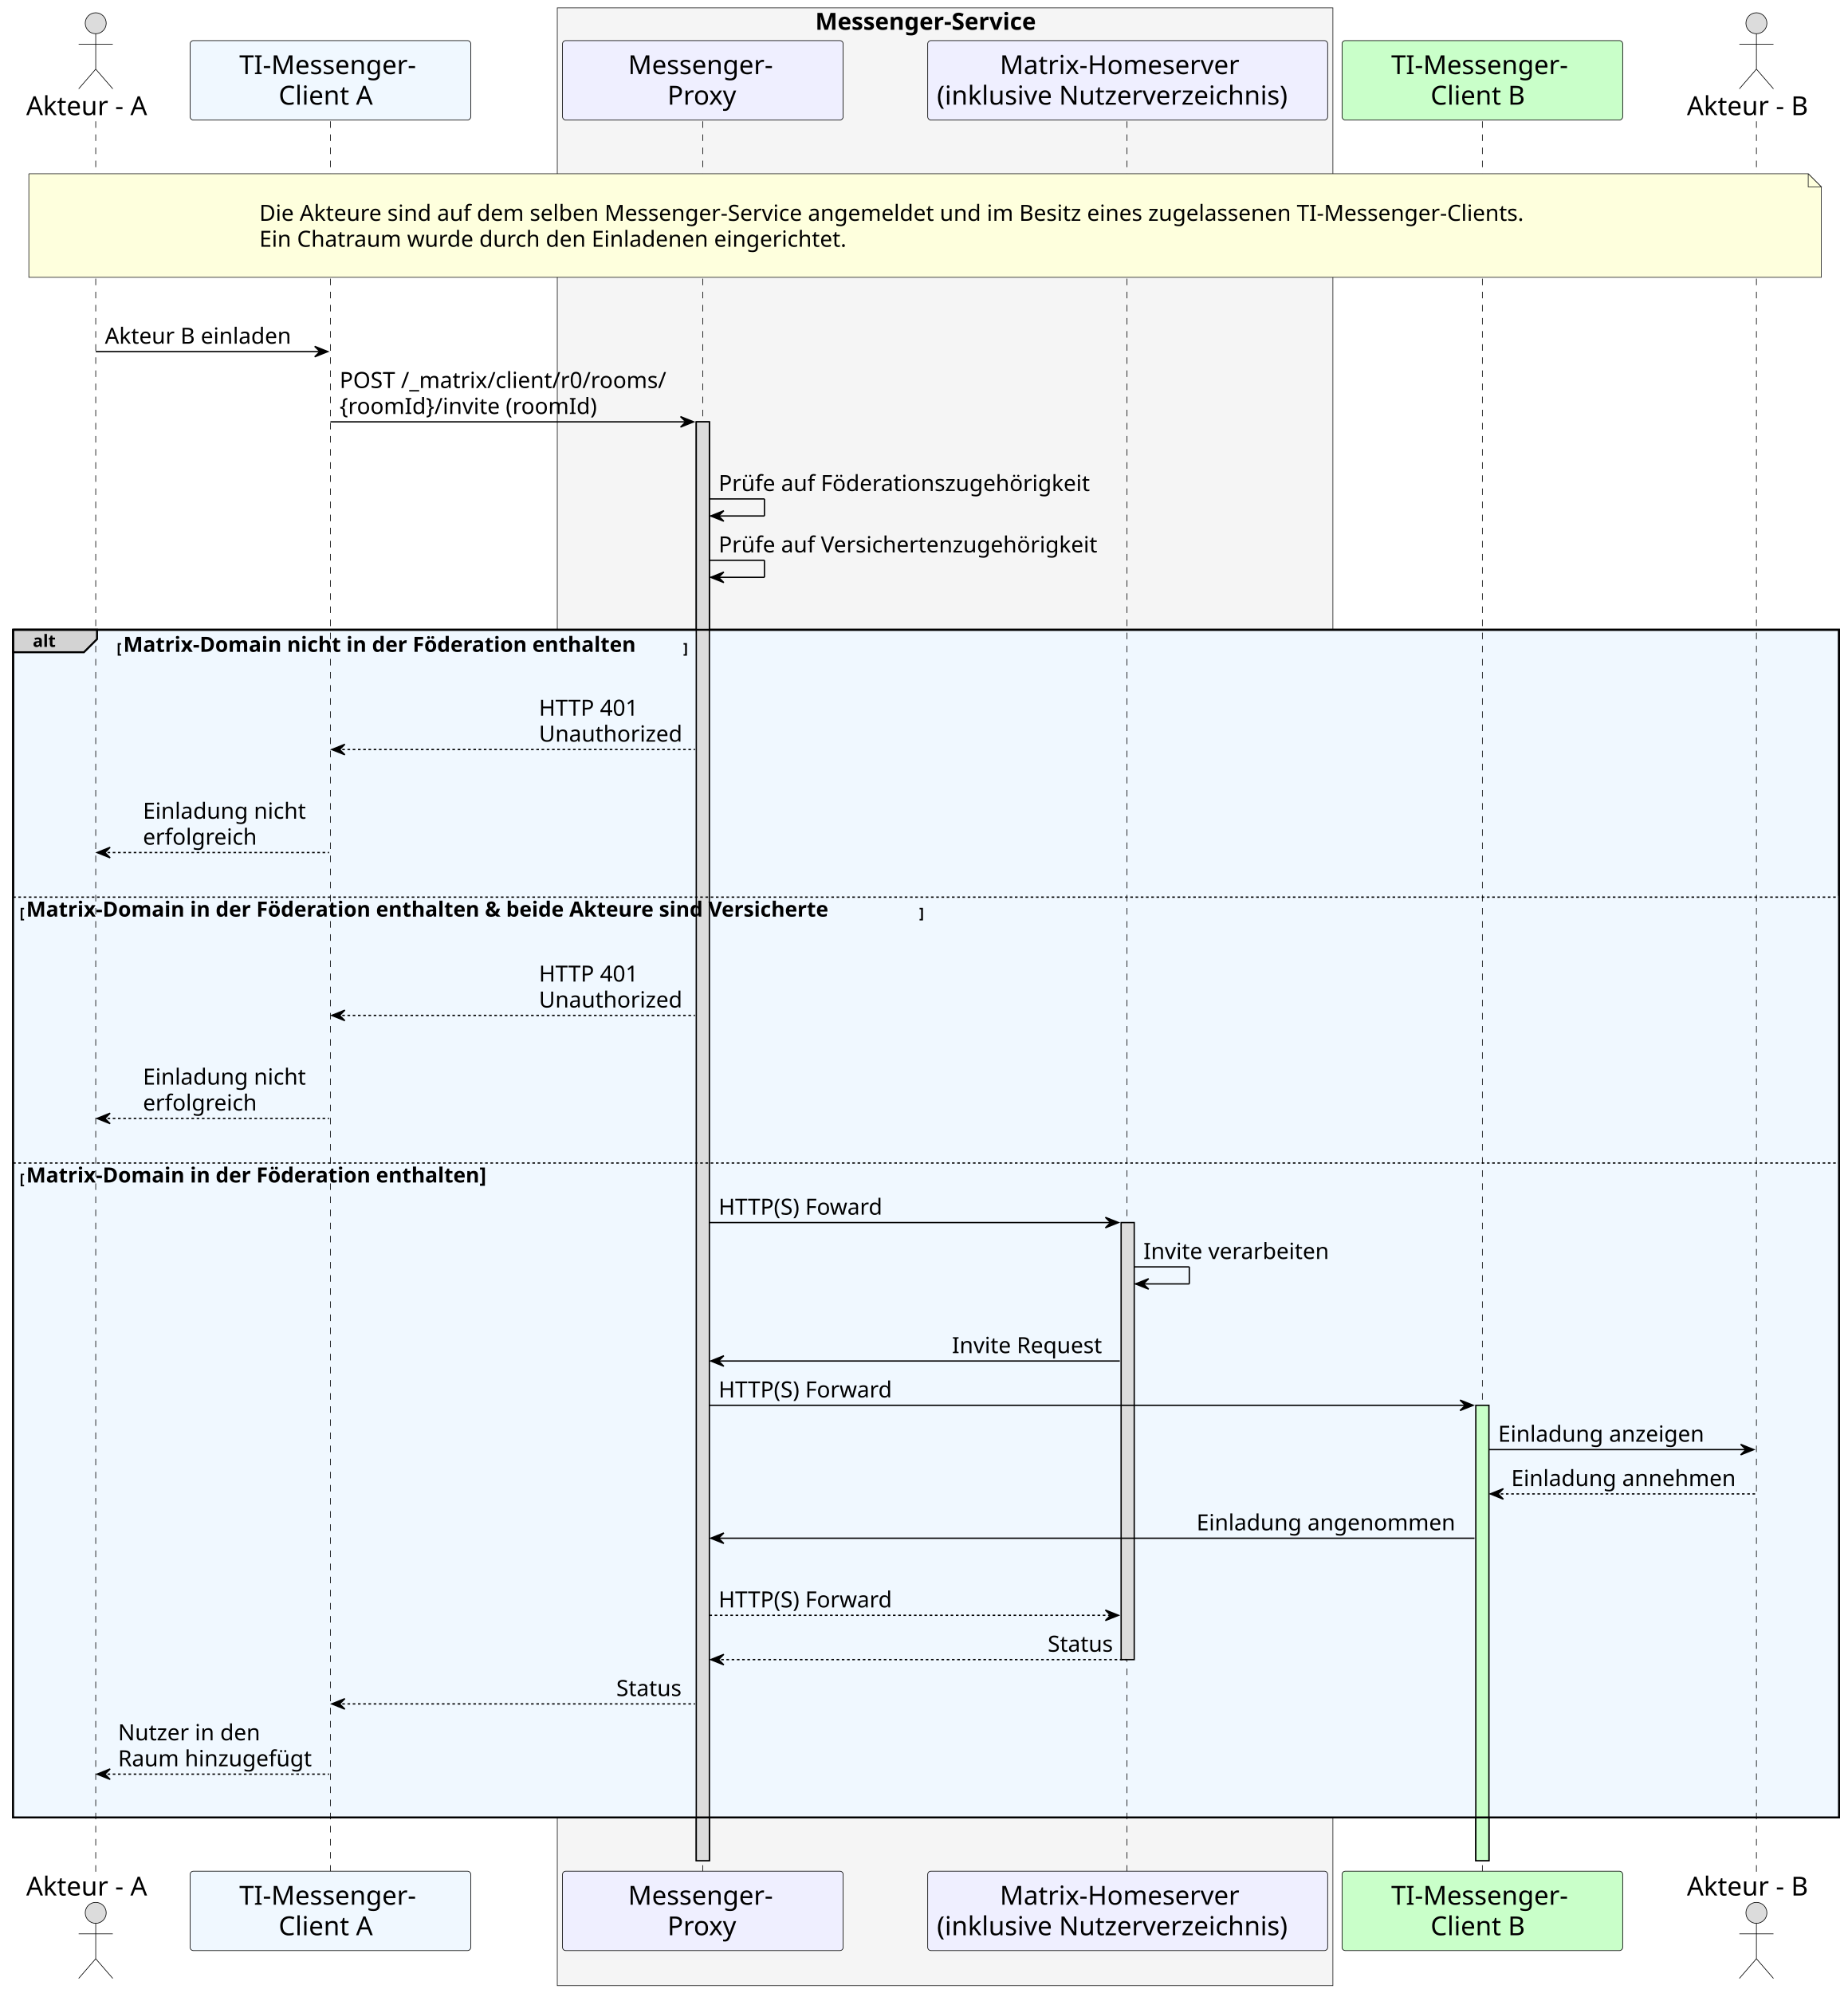
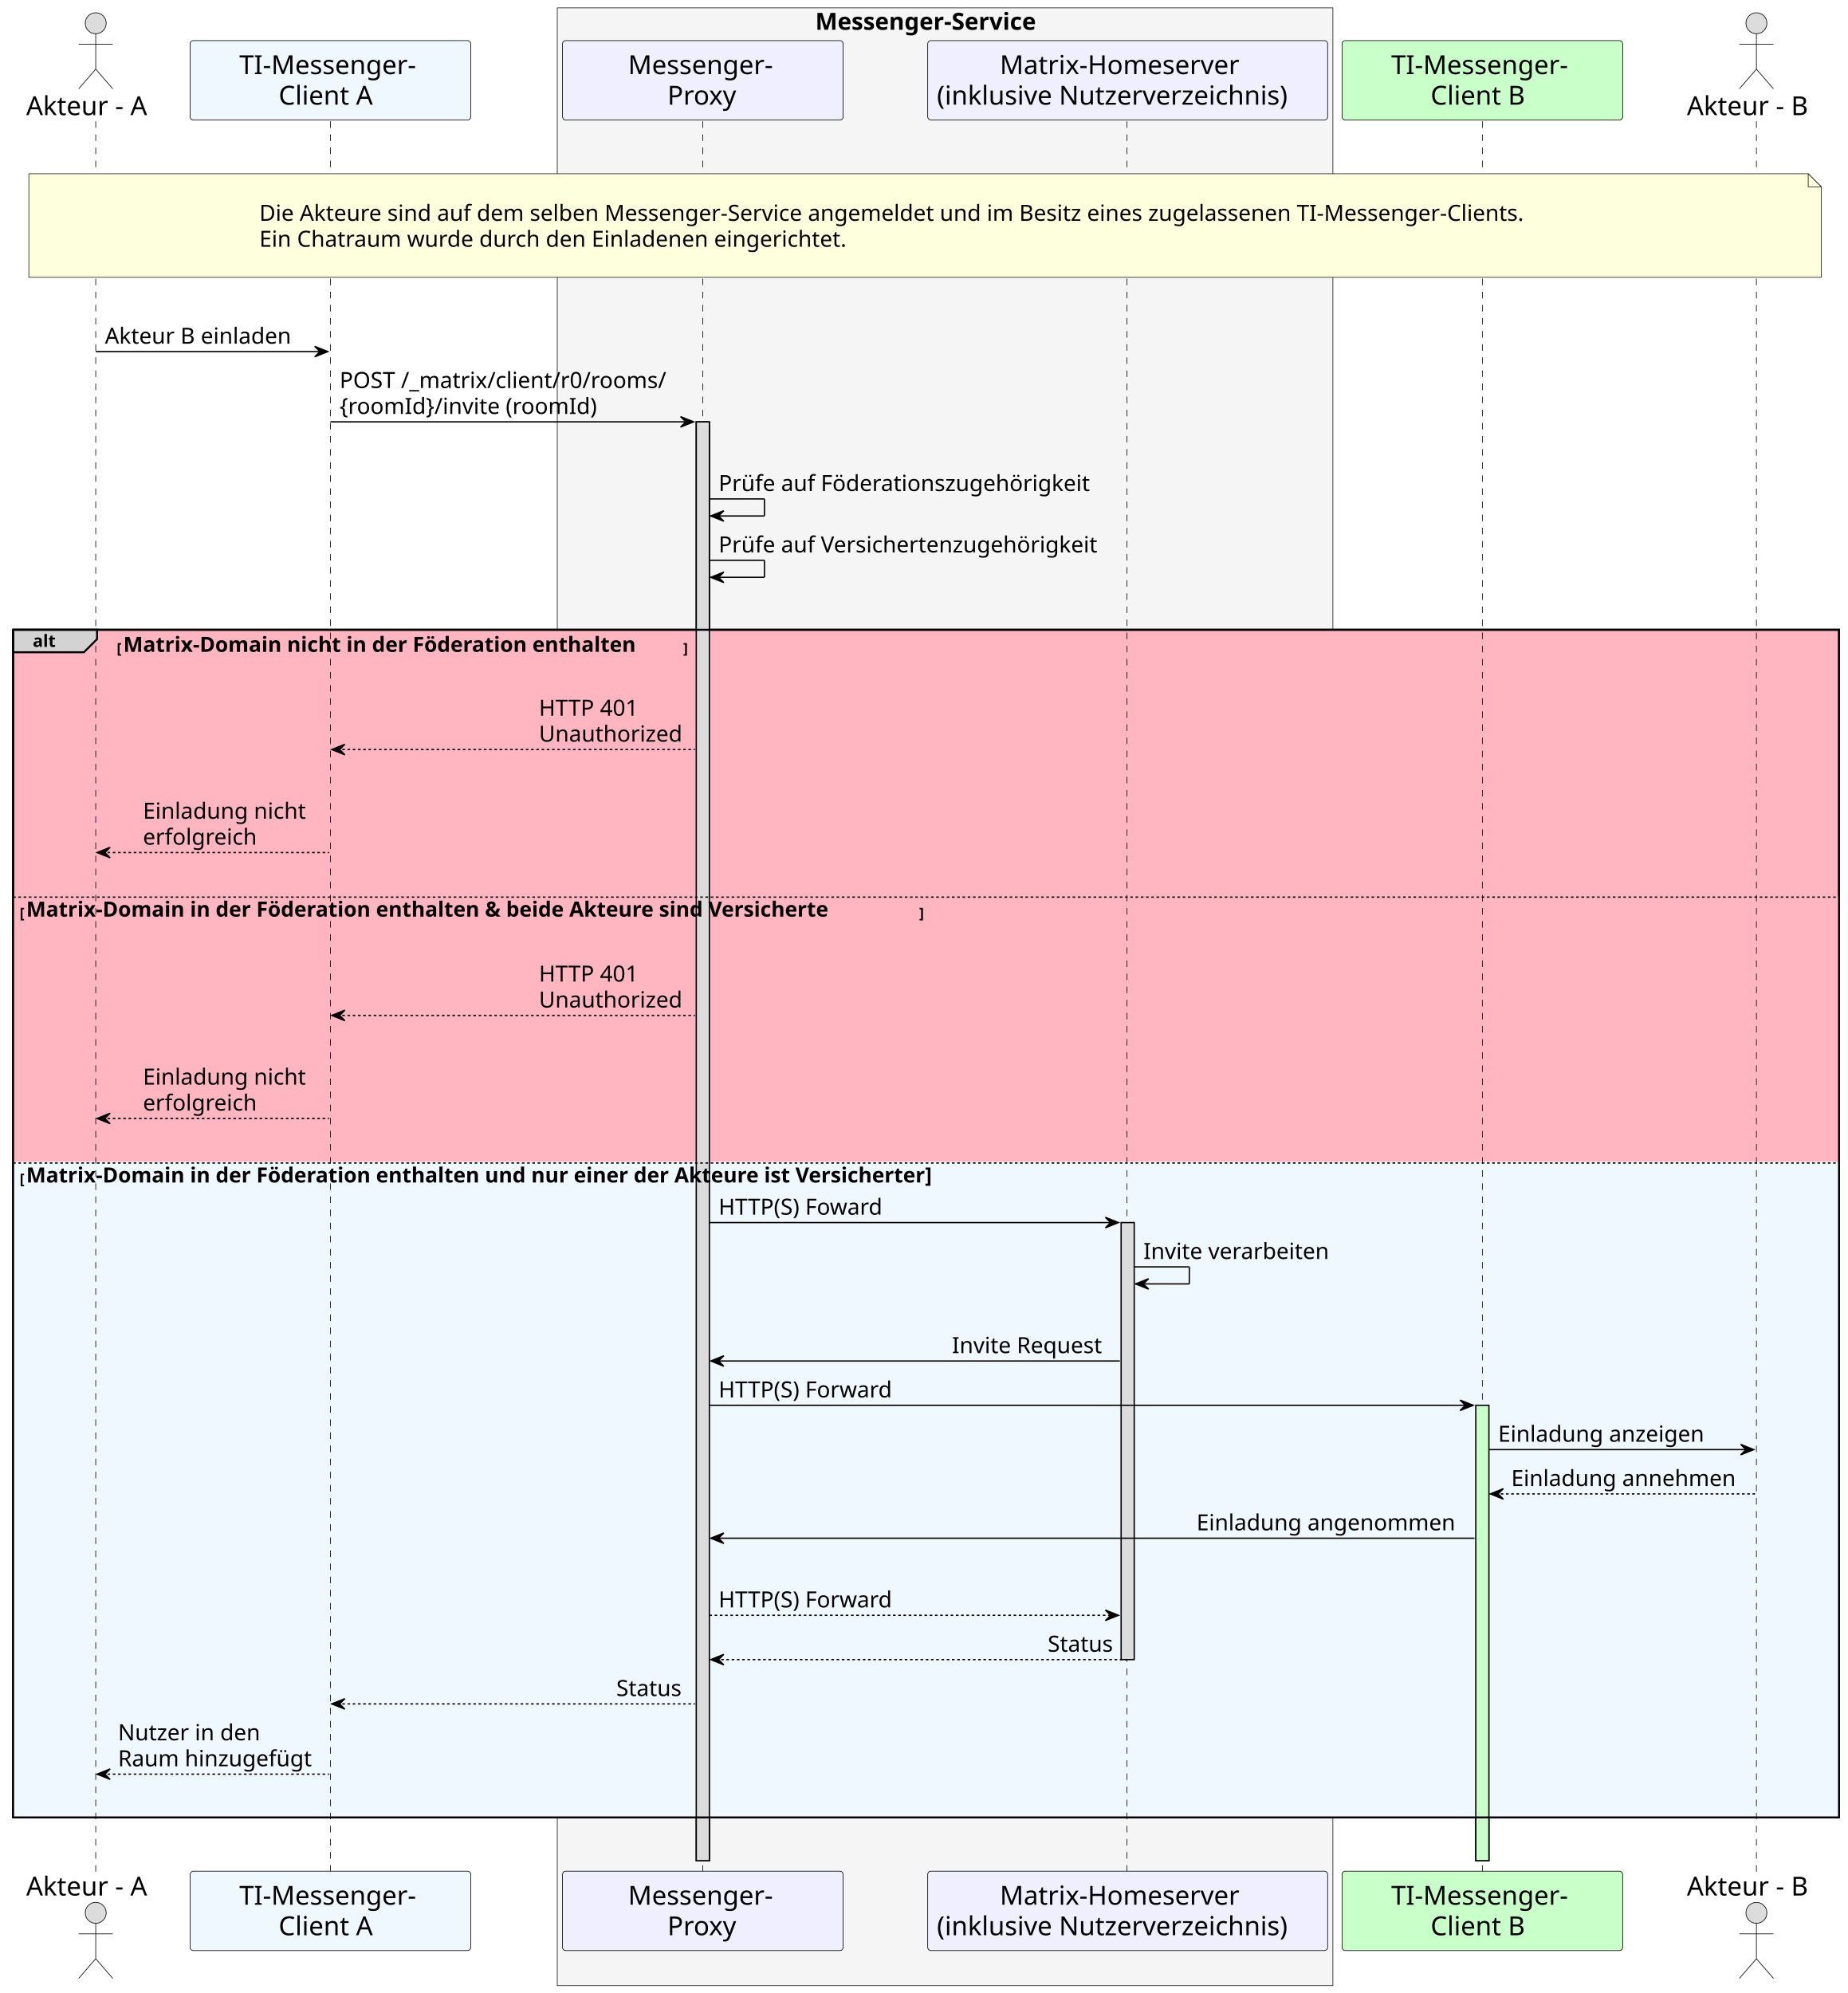
<svg xmlns="http://www.w3.org/2000/svg" contentStyleType="text/css" height="1520px" preserveAspectRatio="none" style="width:1409px;height:1520px;background:#FFFFFF;" version="1.1" viewBox="0 0 1409 1520" width="1409px" zoomAndPan="magnify">
  <defs />
  <g>
    <rect fill="#F5F5F5" height="1508.375" style="stroke:#181818;stroke-width:0.5;" width="591.5" x="425" y="6" />
    <text fill="#000000" font-family="sans-serif" font-size="18" font-weight="bold" lengthAdjust="spacing" textLength="193" x="621.75" y="22.708">Messenger-Service</text>
    <text fill="#000000" font-family="sans-serif" font-size="13" font-weight="bold" lengthAdjust="spacing" textLength="5" x="814.75" y="23.887"> </text>
    <rect fill="#DCDCDC" height="1097.367" style="stroke:#000000;stroke-width:1.0;" width="10" x="531" y="321.727" />
    <rect fill="#DCDCDC" height="333.312" style="stroke:#000000;stroke-width:1.0;" width="10" x="855" y="932.414" />
    <rect fill="#C9FFC9" height="347.312" style="stroke:#000000;stroke-width:1.0;" width="10" x="1125.5" y="1071.781" />
-     <rect fill="#F0F8FF" height="905.789" style="stroke:#000000;stroke-width:1.5;" width="1392.5" x="10" y="480.305" />
-     <rect fill="#F0F8FF" height="202.781" style="stroke:none;stroke-width:1.0;" width="1392.5" x="10" y="683.219" />
+     <rect fill="#FFB6C1" height="905.789" style="stroke:#000000;stroke-width:1.5;" width="1392.5" x="10" y="480.305" />
+     <rect fill="#FFB6C1" height="202.781" style="stroke:none;stroke-width:1.0;" width="1392.5" x="10" y="683.219" />
    <rect fill="#F0F8FF" height="500.094" style="stroke:none;stroke-width:1.0;" width="1392.5" x="10" y="886" />
    <line style="stroke:#000000;stroke-width:0.5;stroke-dasharray:5.0,5.0;" x1="73" x2="73" y1="92.516" y2="1428.094" />
    <line style="stroke:#000000;stroke-width:0.5;stroke-dasharray:5.0,5.0;" x1="252" x2="252" y1="92.516" y2="1428.094" />
    <line style="stroke:#000000;stroke-width:0.5;stroke-dasharray:5.0,5.0;" x1="536" x2="536" y1="92.516" y2="1428.094" />
    <line style="stroke:#000000;stroke-width:0.5;stroke-dasharray:5.0,5.0;" x1="859.5" x2="859.5" y1="92.516" y2="1428.094" />
    <line style="stroke:#000000;stroke-width:0.5;stroke-dasharray:5.0,5.0;" x1="1130.5" x2="1130.5" y1="92.516" y2="1428.094" />
    <line style="stroke:#000000;stroke-width:0.5;stroke-dasharray:5.0,5.0;" x1="1339.5" x2="1339.5" y1="92.516" y2="1428.094" />
    <text fill="#000000" font-family="Aapex" font-size="20" lengthAdjust="spacing" textLength="100" x="20" y="87.799">Akteur - A</text>
    <ellipse cx="73" cy="17.734" fill="#DCDCDC" rx="8" ry="8" style="stroke:#000000;stroke-width:0.5;" />
    <path d="M73,25.734 L73,52.734 M60,33.734 L86,33.734 M73,52.734 L60,67.734 M73,52.734 L86,67.734 " fill="none" style="stroke:#000000;stroke-width:0.5;" />
    <text fill="#000000" font-family="Aapex" font-size="20" lengthAdjust="spacing" textLength="100" x="20" y="1445.658">Akteur - A</text>
    <ellipse cx="73" cy="1458.875" fill="#DCDCDC" rx="8" ry="8" style="stroke:#000000;stroke-width:0.5;" />
    <path d="M73,1466.875 L73,1493.875 M60,1474.875 L86,1474.875 M73,1493.875 L60,1508.875 M73,1493.875 L86,1508.875 " fill="none" style="stroke:#000000;stroke-width:0.5;" />
    <rect fill="#F0F8FF" height="60.562" rx="2.5" ry="2.5" style="stroke:#000000;stroke-width:0.5;" width="214" x="145" y="30.953" />
    <text fill="#000000" font-family="Impact" font-size="20" lengthAdjust="spacing" textLength="139" x="182.5" y="56.518">TI-Messenger-</text>
    <text fill="#000000" font-family="Impact" font-size="20" lengthAdjust="spacing" textLength="79" x="212.5" y="79.799">Client A</text>
    <rect fill="#F0F8FF" height="60.562" rx="2.5" ry="2.5" style="stroke:#000000;stroke-width:0.5;" width="214" x="145" y="1427.094" />
    <text fill="#000000" font-family="Impact" font-size="20" lengthAdjust="spacing" textLength="139" x="182.5" y="1452.658">TI-Messenger-</text>
    <text fill="#000000" font-family="Impact" font-size="20" lengthAdjust="spacing" textLength="79" x="212.5" y="1475.939">Client A</text>
    <rect fill="#EFEFFF" height="60.562" rx="2.5" ry="2.5" style="stroke:#000000;stroke-width:0.5;" width="214" x="429" y="30.953" />
    <text fill="#000000" font-family="Impact" font-size="20" lengthAdjust="spacing" textLength="114" x="479" y="56.518">Messenger-</text>
    <text fill="#000000" font-family="Impact" font-size="20" lengthAdjust="spacing" textLength="54" x="509" y="79.799">Proxy</text>
    <rect fill="#EFEFFF" height="60.562" rx="2.5" ry="2.5" style="stroke:#000000;stroke-width:0.5;" width="214" x="429" y="1427.094" />
    <text fill="#000000" font-family="Impact" font-size="20" lengthAdjust="spacing" textLength="114" x="479" y="1452.658">Messenger-</text>
    <text fill="#000000" font-family="Impact" font-size="20" lengthAdjust="spacing" textLength="54" x="509" y="1475.939">Proxy</text>
    <rect fill="#EFEFFF" height="60.562" rx="2.5" ry="2.5" style="stroke:#000000;stroke-width:0.5;" width="305" x="707.5" y="30.953" />
    <text fill="#000000" font-family="Impact" font-size="20" lengthAdjust="spacing" textLength="189" x="762.5" y="56.518">Matrix-Homeserver</text>
    <text fill="#000000" font-family="Impact" font-size="20" lengthAdjust="spacing" textLength="291" x="714.5" y="79.799">(inklusive Nutzerverzeichnis)</text>
    <rect fill="#EFEFFF" height="60.562" rx="2.5" ry="2.5" style="stroke:#000000;stroke-width:0.5;" width="305" x="707.5" y="1427.094" />
    <text fill="#000000" font-family="Impact" font-size="20" lengthAdjust="spacing" textLength="189" x="762.5" y="1452.658">Matrix-Homeserver</text>
    <text fill="#000000" font-family="Impact" font-size="20" lengthAdjust="spacing" textLength="291" x="714.5" y="1475.939">(inklusive Nutzerverzeichnis)</text>
    <rect fill="#C9FFC9" height="60.562" rx="2.5" ry="2.5" style="stroke:#000000;stroke-width:0.5;" width="214" x="1023.5" y="30.953" />
    <text fill="#000000" font-family="Impact" font-size="20" lengthAdjust="spacing" textLength="139" x="1061" y="56.518">TI-Messenger-</text>
    <text fill="#000000" font-family="Impact" font-size="20" lengthAdjust="spacing" textLength="79" x="1091" y="79.799">Client B</text>
    <rect fill="#C9FFC9" height="60.562" rx="2.5" ry="2.5" style="stroke:#000000;stroke-width:0.5;" width="214" x="1023.5" y="1427.094" />
    <text fill="#000000" font-family="Impact" font-size="20" lengthAdjust="spacing" textLength="139" x="1061" y="1452.658">TI-Messenger-</text>
    <text fill="#000000" font-family="Impact" font-size="20" lengthAdjust="spacing" textLength="79" x="1091" y="1475.939">Client B</text>
    <text fill="#000000" font-family="Aapex" font-size="20" lengthAdjust="spacing" textLength="100" x="1286.5" y="87.799">Akteur - B</text>
    <ellipse cx="1339.5" cy="17.734" fill="#DCDCDC" rx="8" ry="8" style="stroke:#000000;stroke-width:0.5;" />
    <path d="M1339.5,25.734 L1339.5,52.734 M1326.5,33.734 L1352.5,33.734 M1339.5,52.734 L1326.5,67.734 M1339.5,52.734 L1352.5,67.734 " fill="none" style="stroke:#000000;stroke-width:0.5;" />
    <text fill="#000000" font-family="Aapex" font-size="20" lengthAdjust="spacing" textLength="100" x="1286.5" y="1445.658">Akteur - B</text>
    <ellipse cx="1339.5" cy="1458.875" fill="#DCDCDC" rx="8" ry="8" style="stroke:#000000;stroke-width:0.5;" />
    <path d="M1339.5,1466.875 L1339.5,1493.875 M1326.5,1474.875 L1352.5,1474.875 M1339.5,1493.875 L1326.5,1508.875 M1339.5,1493.875 L1352.5,1508.875 " fill="none" style="stroke:#000000;stroke-width:0.5;" />
    <rect fill="#DCDCDC" height="1097.367" style="stroke:#000000;stroke-width:1.0;" width="10" x="531" y="321.727" />
    <rect fill="#DCDCDC" height="333.312" style="stroke:#000000;stroke-width:1.0;" width="10" x="855" y="932.414" />
    <rect fill="#C9FFC9" height="347.312" style="stroke:#000000;stroke-width:1.0;" width="10" x="1125.5" y="1071.781" />
    <path d="M22,132.516 L22,211.516 L1389,211.516 L1389,142.516 L1379,132.516 L22,132.516 " fill="#FEFFDD" style="stroke:#181818;stroke-width:0.5;" />
    <path d="M1379,132.516 L1379,142.516 L1389,142.516 L1379,132.516 " fill="#FEFFDD" style="stroke:#181818;stroke-width:0.5;" />
    <text fill="#000000" font-family="sans-serif" font-size="13" lengthAdjust="spacing" textLength="4" x="197.75" y="149.583"> </text>
    <text fill="#000000" font-family="sans-serif" font-size="17" lengthAdjust="spacing" textLength="1007" x="197.75" y="168.428">Die Akteure sind auf dem selben Messenger-Service angemeldet und im Besitz eines zugelassenen TI-Messenger-Clients.</text>
    <text fill="#000000" font-family="sans-serif" font-size="17" lengthAdjust="spacing" textLength="473" x="197.75" y="188.217">Ein Chatraum wurde durch den Einladenen eingerichtet.</text>
    <text fill="#000000" font-family="sans-serif" font-size="13" lengthAdjust="spacing" textLength="4" x="197.75" y="204.293"> </text>
    <polygon fill="#000000" points="240,264.148,250,268.148,240,272.148,244,268.148" style="stroke:#000000;stroke-width:1.0;" />
    <line style="stroke:#000000;stroke-width:1.0;" x1="73" x2="246" y1="268.148" y2="268.148" />
    <text fill="#000000" font-family="sans-serif" font-size="17" lengthAdjust="spacing" textLength="150" x="80" y="262.139">Akteur B einladen</text>
    <polygon fill="#000000" points="519,317.727,529,321.727,519,325.727,523,321.727" style="stroke:#000000;stroke-width:1.0;" />
    <line style="stroke:#000000;stroke-width:1.0;" x1="252" x2="525" y1="321.727" y2="321.727" />
    <text fill="#000000" font-family="sans-serif" font-size="17" lengthAdjust="spacing" textLength="260" x="259" y="295.928">POST /_matrix/client/r0/rooms/</text>
    <text fill="#000000" font-family="sans-serif" font-size="17" lengthAdjust="spacing" textLength="215" x="259" y="315.717">{roomId}/invite (roomId)</text>
    <line style="stroke:#000000;stroke-width:1.0;" x1="541" x2="583" y1="380.516" y2="380.516" />
    <line style="stroke:#000000;stroke-width:1.0;" x1="583" x2="583" y1="380.516" y2="393.516" />
    <line style="stroke:#000000;stroke-width:1.0;" x1="542" x2="583" y1="393.516" y2="393.516" />
    <polygon fill="#000000" points="552,389.516,542,393.516,552,397.516,548,393.516" style="stroke:#000000;stroke-width:1.0;" />
    <text fill="#000000" font-family="sans-serif" font-size="17" lengthAdjust="spacing" textLength="293" x="548" y="374.506">Prüfe auf Föderationszugehörigkeit</text>
    <line style="stroke:#000000;stroke-width:1.0;" x1="541" x2="583" y1="427.305" y2="427.305" />
    <line style="stroke:#000000;stroke-width:1.0;" x1="583" x2="583" y1="427.305" y2="440.305" />
    <line style="stroke:#000000;stroke-width:1.0;" x1="542" x2="583" y1="440.305" y2="440.305" />
    <polygon fill="#000000" points="552,436.305,542,440.305,552,444.305,548,440.305" style="stroke:#000000;stroke-width:1.0;" />
    <text fill="#000000" font-family="sans-serif" font-size="17" lengthAdjust="spacing" textLength="300" x="548" y="421.295">Prüfe auf Versichertenzugehörigkeit</text>
    <path d="M10,480.305 L74,480.305 L74,487.438 L64,497.438 L10,497.438 L10,480.305 " fill="#D3D3D3" style="stroke:#000000;stroke-width:1.5;" />
    <rect fill="none" height="905.789" style="stroke:#000000;stroke-width:1.5;" width="1392.5" x="10" y="480.305" />
    <text fill="#000000" font-family="sans-serif" font-size="13" font-weight="bold" lengthAdjust="spacing" textLength="19" x="25" y="493.372">alt</text>
    <text fill="#000000" font-family="sans-serif" font-size="11" font-weight="bold" lengthAdjust="spacing" textLength="5" x="89" y="498.335">[</text>
    <text fill="#000000" font-family="sans-serif" font-size="16" font-weight="bold" lengthAdjust="spacing" textLength="427" x="94" y="497.156">Matrix-Domain nicht in der Föderation enthalten</text>
    <text fill="#000000" font-family="sans-serif" font-size="11" font-weight="bold" lengthAdjust="spacing" textLength="5" x="521" y="498.335">]</text>
    <polygon fill="#000000" points="263,567.641,253,571.641,263,575.641,259,571.641" style="stroke:#000000;stroke-width:1.0;" />
    <line style="stroke:#000000;stroke-width:1.0;stroke-dasharray:2.0,2.0;" x1="257" x2="530" y1="571.641" y2="571.641" />
    <text fill="#000000" font-family="sans-serif" font-size="17" lengthAdjust="spacing" textLength="81" x="411" y="545.842">HTTP 401</text>
    <text fill="#000000" font-family="sans-serif" font-size="17" lengthAdjust="spacing" textLength="113" x="411" y="565.631">Unauthorized</text>
    <polygon fill="#000000" points="84,646.219,74,650.219,84,654.219,80,650.219" style="stroke:#000000;stroke-width:1.0;" />
    <line style="stroke:#000000;stroke-width:1.0;stroke-dasharray:2.0,2.0;" x1="78" x2="251" y1="650.219" y2="650.219" />
    <text fill="#000000" font-family="sans-serif" font-size="17" lengthAdjust="spacing" textLength="131" x="109" y="624.42">Einladung nicht</text>
    <text fill="#000000" font-family="sans-serif" font-size="17" lengthAdjust="spacing" textLength="89" x="109" y="644.21">erfolgreich</text>
    <line style="stroke:#000000;stroke-width:1.0;stroke-dasharray:2.0,2.0;" x1="10" x2="1402.5" y1="684.219" y2="684.219" />
    <text fill="#000000" font-family="sans-serif" font-size="11" font-weight="bold" lengthAdjust="spacing" textLength="5" x="15" y="700.25">[</text>
    <text fill="#000000" font-family="sans-serif" font-size="16" font-weight="bold" lengthAdjust="spacing" textLength="681" x="20" y="699.07">Matrix-Domain in der Föderation enthalten &amp; beide Akteure sind Versicherte</text>
    <text fill="#000000" font-family="sans-serif" font-size="11" font-weight="bold" lengthAdjust="spacing" textLength="5" x="701" y="700.25">]</text>
    <polygon fill="#000000" points="263,770.422,253,774.422,263,778.422,259,774.422" style="stroke:#000000;stroke-width:1.0;" />
    <line style="stroke:#000000;stroke-width:1.0;stroke-dasharray:2.0,2.0;" x1="257" x2="530" y1="774.422" y2="774.422" />
    <text fill="#000000" font-family="sans-serif" font-size="17" lengthAdjust="spacing" textLength="81" x="411" y="748.624">HTTP 401</text>
    <text fill="#000000" font-family="sans-serif" font-size="17" lengthAdjust="spacing" textLength="113" x="411" y="768.413">Unauthorized</text>
    <polygon fill="#000000" points="84,849,74,853,84,857,80,853" style="stroke:#000000;stroke-width:1.0;" />
    <line style="stroke:#000000;stroke-width:1.0;stroke-dasharray:2.0,2.0;" x1="78" x2="251" y1="853" y2="853" />
    <text fill="#000000" font-family="sans-serif" font-size="17" lengthAdjust="spacing" textLength="131" x="109" y="827.202">Einladung nicht</text>
    <text fill="#000000" font-family="sans-serif" font-size="17" lengthAdjust="spacing" textLength="89" x="109" y="846.991">erfolgreich</text>
    <line style="stroke:#000000;stroke-width:1.0;stroke-dasharray:2.0,2.0;" x1="10" x2="1402.5" y1="887" y2="887" />
    <text fill="#000000" font-family="sans-serif" font-size="11" font-weight="bold" lengthAdjust="spacing" textLength="5" x="15" y="903.031">[</text>
-     <text fill="#000000" font-family="sans-serif" font-size="16" font-weight="bold" lengthAdjust="spacing" textLength="384" x="20" y="901.852">Matrix-Domain in der Föderation enthalten]</text>
+     <text fill="#000000" font-family="sans-serif" font-size="16" font-weight="bold" lengthAdjust="spacing" textLength="770" x="20" y="901.852">Matrix-Domain in der Föderation enthalten und nur einer der Akteure ist Versicherter]</text>
    <polygon fill="#000000" points="843,928.414,853,932.414,843,936.414,847,932.414" style="stroke:#000000;stroke-width:1.0;" />
    <line style="stroke:#000000;stroke-width:1.0;" x1="541" x2="849" y1="932.414" y2="932.414" />
    <text fill="#000000" font-family="sans-serif" font-size="17" lengthAdjust="spacing" textLength="135" x="548" y="926.405">HTTP(S) Foward</text>
    <line style="stroke:#000000;stroke-width:1.0;" x1="865" x2="907" y1="966.203" y2="966.203" />
    <line style="stroke:#000000;stroke-width:1.0;" x1="907" x2="907" y1="966.203" y2="979.203" />
    <line style="stroke:#000000;stroke-width:1.0;" x1="866" x2="907" y1="979.203" y2="979.203" />
    <polygon fill="#000000" points="876,975.203,866,979.203,876,983.203,872,979.203" style="stroke:#000000;stroke-width:1.0;" />
    <text fill="#000000" font-family="sans-serif" font-size="17" lengthAdjust="spacing" textLength="151" x="872" y="960.194">Invite verarbeiten</text>
    <polygon fill="#000000" points="552,1033.992,542,1037.992,552,1041.992,548,1037.992" style="stroke:#000000;stroke-width:1.0;" />
    <line style="stroke:#000000;stroke-width:1.0;" x1="546" x2="854" y1="1037.992" y2="1037.992" />
    <text fill="#000000" font-family="sans-serif" font-size="17" lengthAdjust="spacing" textLength="122" x="726" y="1031.983">Invite Request</text>
    <polygon fill="#000000" points="1113.5,1067.781,1123.5,1071.781,1113.5,1075.781,1117.5,1071.781" style="stroke:#000000;stroke-width:1.0;" />
    <line style="stroke:#000000;stroke-width:1.0;" x1="541" x2="1119.5" y1="1071.781" y2="1071.781" />
    <text fill="#000000" font-family="sans-serif" font-size="17" lengthAdjust="spacing" textLength="142" x="548" y="1065.772">HTTP(S) Forward</text>
    <polygon fill="#000000" points="1327.5,1101.57,1337.5,1105.57,1327.5,1109.57,1331.5,1105.57" style="stroke:#000000;stroke-width:1.0;" />
    <line style="stroke:#000000;stroke-width:1.0;" x1="1135.5" x2="1333.5" y1="1105.57" y2="1105.57" />
    <text fill="#000000" font-family="sans-serif" font-size="17" lengthAdjust="spacing" textLength="164" x="1142.5" y="1099.561">Einladung anzeigen</text>
    <polygon fill="#000000" points="1146.5,1135.359,1136.5,1139.359,1146.5,1143.359,1142.5,1139.359" style="stroke:#000000;stroke-width:1.0;" />
    <line style="stroke:#000000;stroke-width:1.0;stroke-dasharray:2.0,2.0;" x1="1140.5" x2="1338.5" y1="1139.359" y2="1139.359" />
    <text fill="#000000" font-family="sans-serif" font-size="17" lengthAdjust="spacing" textLength="180" x="1152.5" y="1133.35">Einladung annehmen</text>
    <polygon fill="#000000" points="552,1169.148,542,1173.148,552,1177.148,548,1173.148" style="stroke:#000000;stroke-width:1.0;" />
    <line style="stroke:#000000;stroke-width:1.0;" x1="546" x2="1124.5" y1="1173.148" y2="1173.148" />
    <text fill="#000000" font-family="sans-serif" font-size="17" lengthAdjust="spacing" textLength="206" x="912.5" y="1167.139">Einladung angenommen</text>
    <polygon fill="#000000" points="843,1227.938,853,1231.938,843,1235.938,847,1231.938" style="stroke:#000000;stroke-width:1.0;" />
    <line style="stroke:#000000;stroke-width:1.0;stroke-dasharray:2.0,2.0;" x1="541" x2="849" y1="1231.938" y2="1231.938" />
    <text fill="#000000" font-family="sans-serif" font-size="17" lengthAdjust="spacing" textLength="142" x="548" y="1225.928">HTTP(S) Forward</text>
    <polygon fill="#000000" points="552,1261.727,542,1265.727,552,1269.727,548,1265.727" style="stroke:#000000;stroke-width:1.0;" />
    <line style="stroke:#000000;stroke-width:1.0;stroke-dasharray:2.0,2.0;" x1="546" x2="859" y1="1265.727" y2="1265.727" />
    <text fill="#000000" font-family="sans-serif" font-size="17" lengthAdjust="spacing" textLength="54" x="799" y="1259.717">Status</text>
    <polygon fill="#000000" points="263,1295.516,253,1299.516,263,1303.516,259,1299.516" style="stroke:#000000;stroke-width:1.0;" />
    <line style="stroke:#000000;stroke-width:1.0;stroke-dasharray:2.0,2.0;" x1="257" x2="530" y1="1299.516" y2="1299.516" />
    <text fill="#000000" font-family="sans-serif" font-size="17" lengthAdjust="spacing" textLength="54" x="470" y="1293.506">Status</text>
    <polygon fill="#000000" points="84,1349.094,74,1353.094,84,1357.094,80,1353.094" style="stroke:#000000;stroke-width:1.0;" />
    <line style="stroke:#000000;stroke-width:1.0;stroke-dasharray:2.0,2.0;" x1="78" x2="251" y1="1353.094" y2="1353.094" />
    <text fill="#000000" font-family="sans-serif" font-size="17" lengthAdjust="spacing" textLength="113" x="90" y="1327.295">Nutzer in den</text>
    <text fill="#000000" font-family="sans-serif" font-size="17" lengthAdjust="spacing" textLength="155" x="90" y="1347.084">Raum hinzugefügt</text>
  </g>
</svg>
